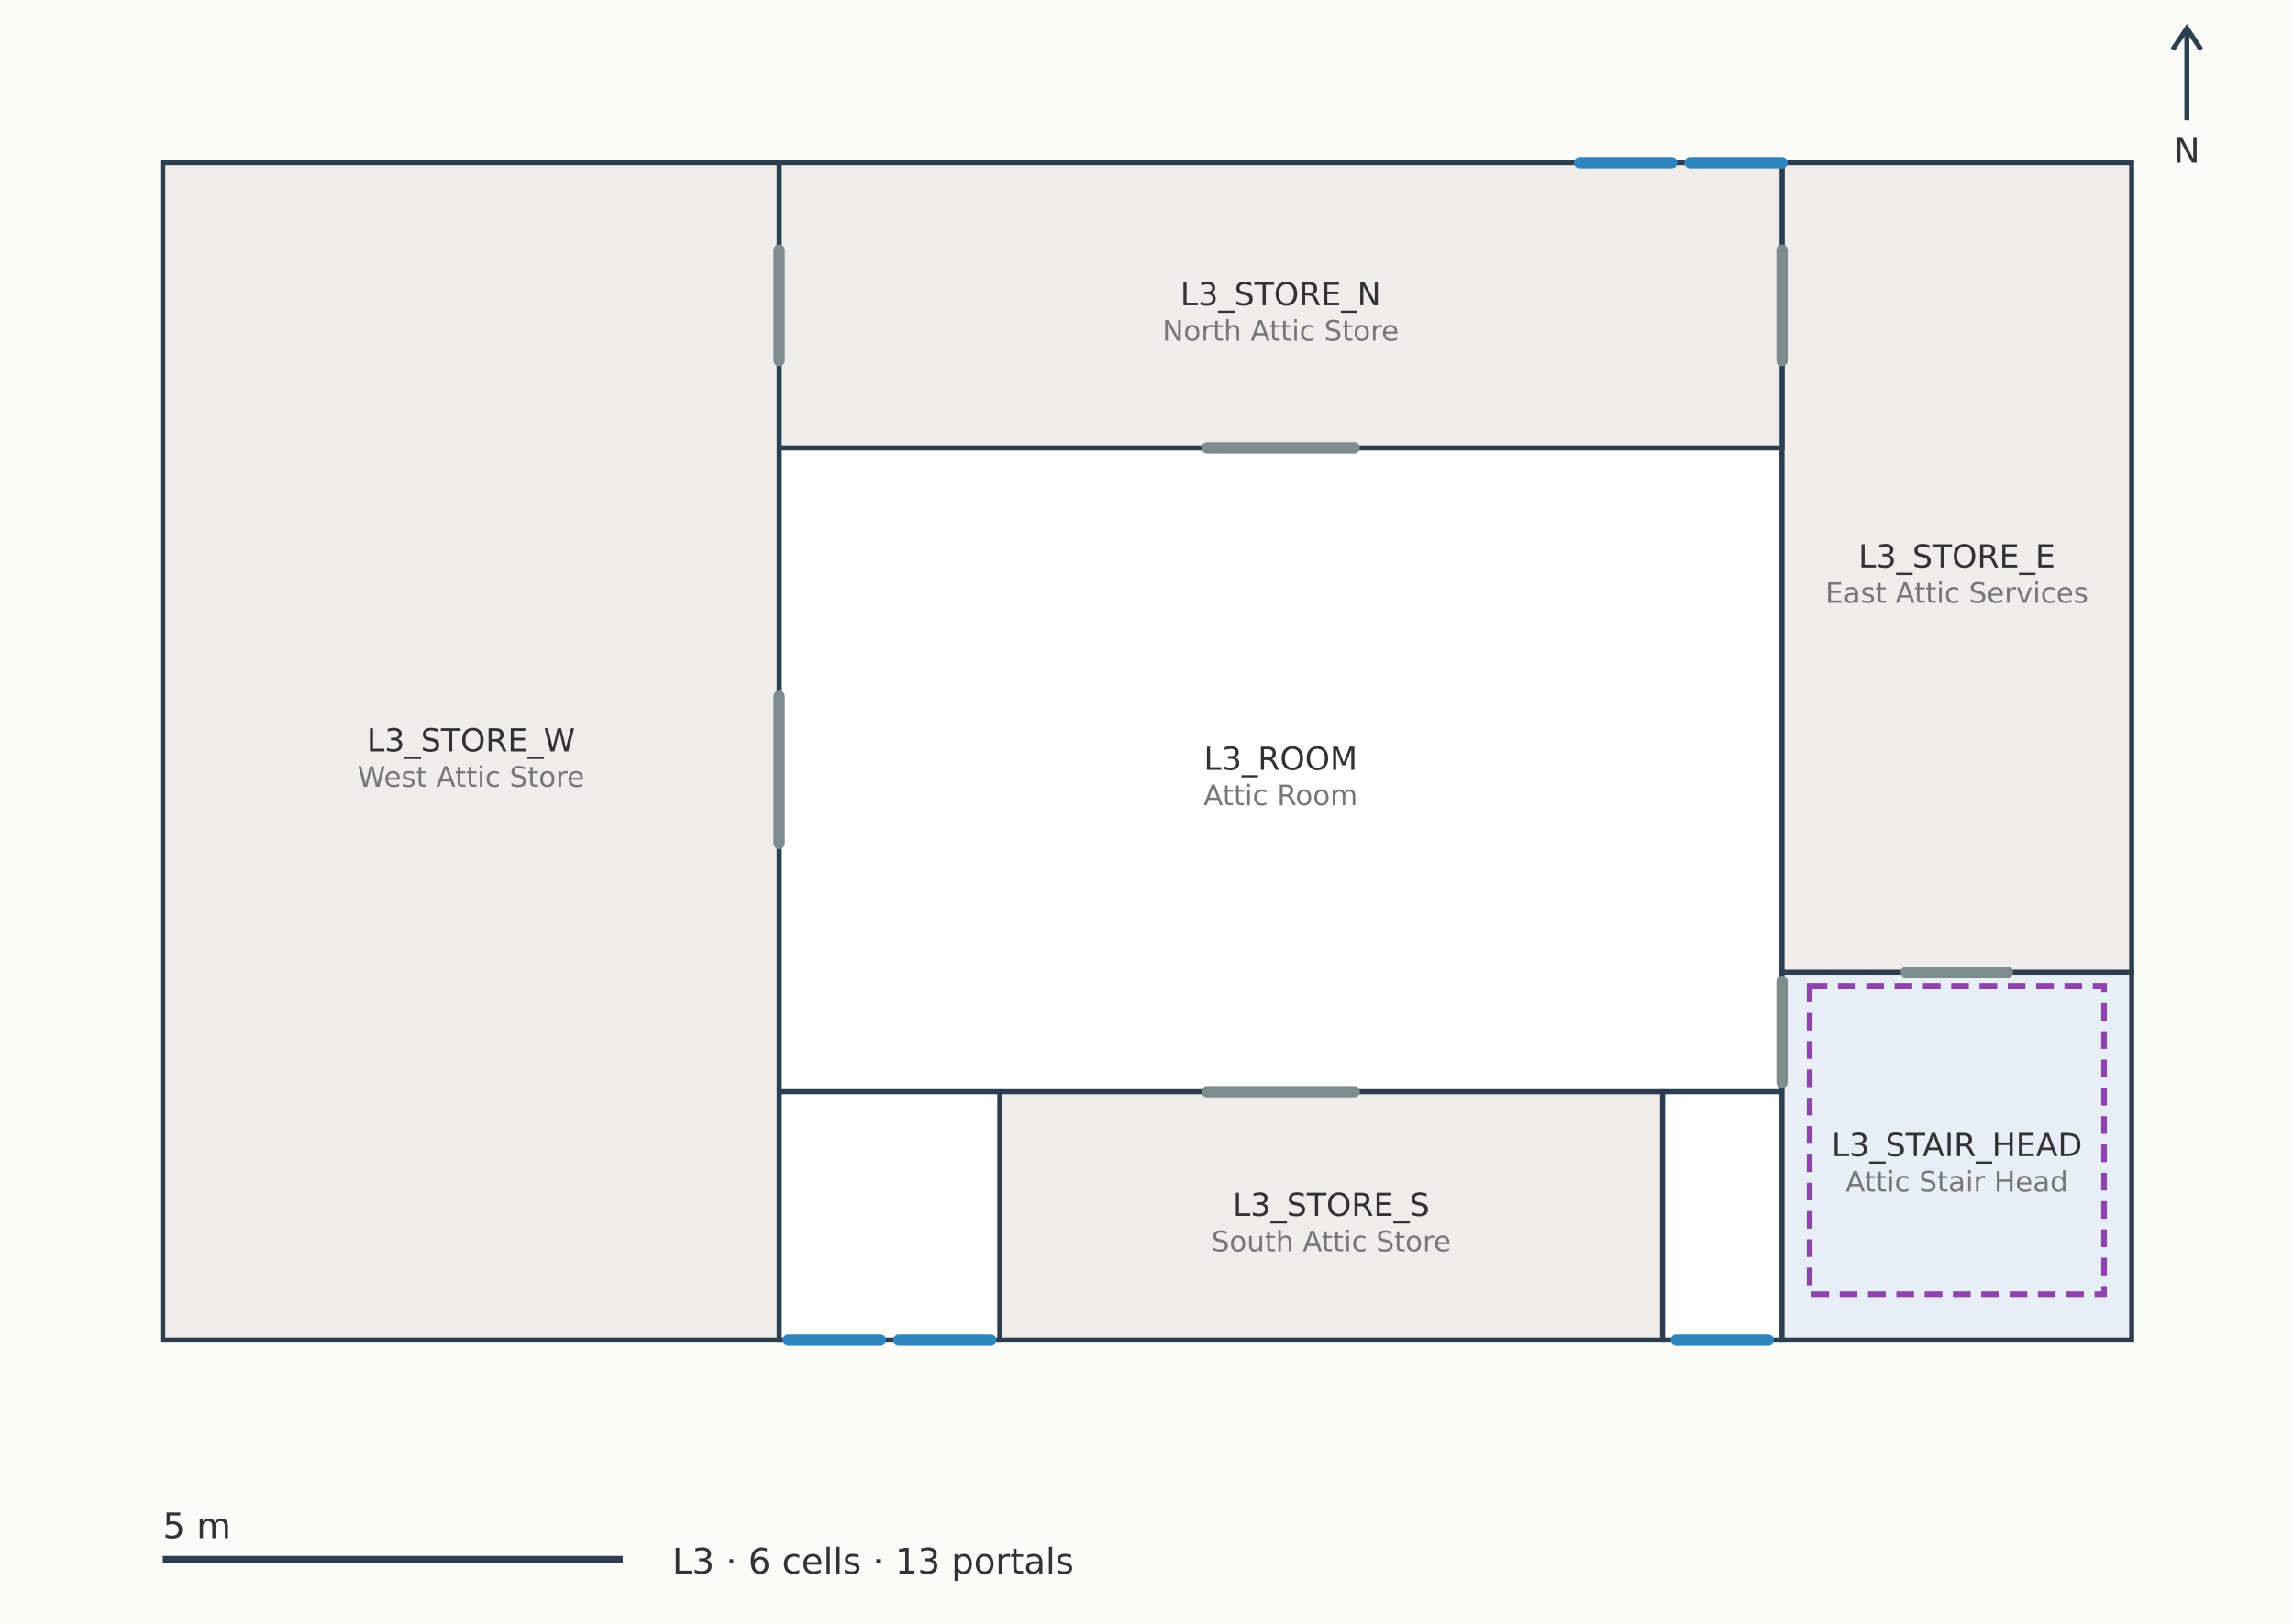
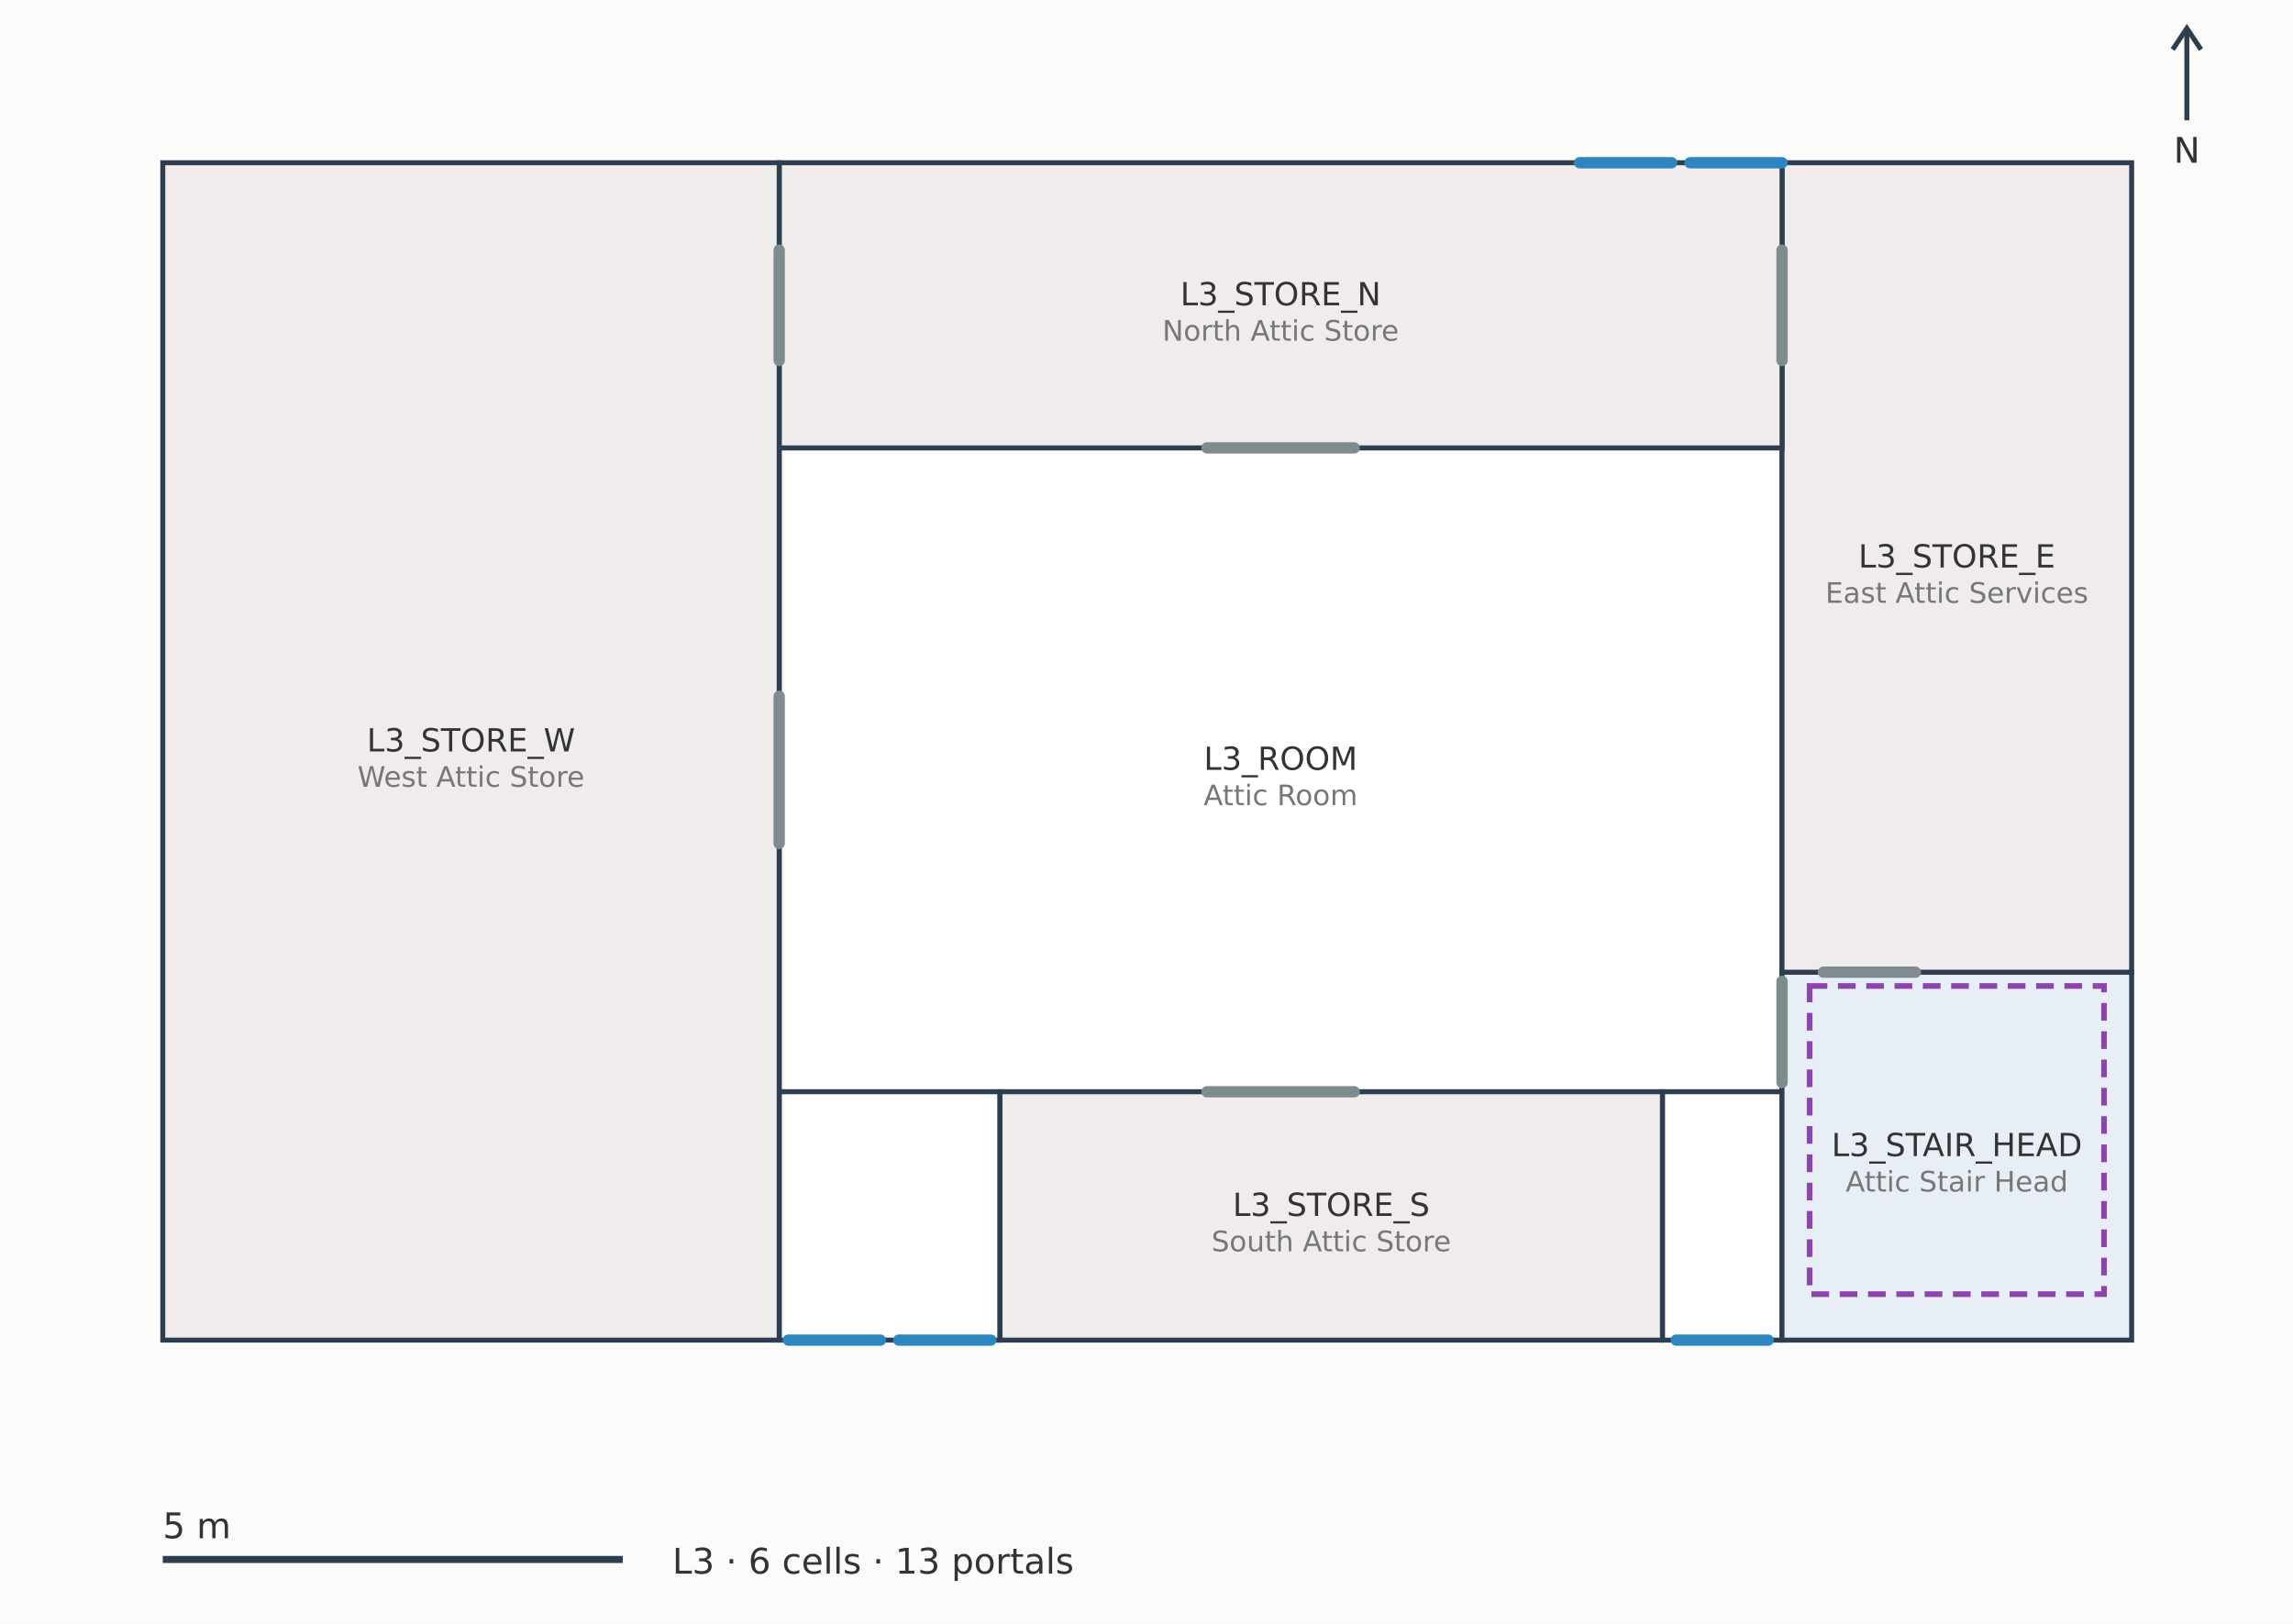
<svg xmlns="http://www.w3.org/2000/svg" width="648" height="459" viewBox="0 0 648 459" font-family="DejaVu Sans, sans-serif">
  <style>.id{font-size:9px;fill:#333}.name{font-size:8px;fill:#777}.key{font-size:10px;fill:#333}</style>
  <rect width="648" height="459" fill="#fbfbfa" />
  <rect x="220.2" y="126.6" width="283.4" height="182.0" fill="#ffffff" stroke="#2c3e50" stroke-width="1.4" />
  <text class="id" x="361.9" y="217.6" text-anchor="middle">L3_ROOM</text>
  <text class="name" x="361.9" y="227.6" text-anchor="middle">Attic Room</text>
  <rect x="220.2" y="308.6" width="62.4" height="70.2" fill="#ffffff" stroke="#2c3e50" stroke-width="1.4" />
  <rect x="469.8" y="308.6" width="33.8" height="70.2" fill="#ffffff" stroke="#2c3e50" stroke-width="1.4" />
  <rect x="503.6" y="274.8" width="98.8" height="104.0" fill="#e8eef6" stroke="#2c3e50" stroke-width="1.4" />
  <text class="id" x="553.0" y="326.8" text-anchor="middle">L3_STAIR_HEAD</text>
  <text class="name" x="553.0" y="336.8" text-anchor="middle">Attic Stair Head</text>
  <rect x="503.6" y="46.0" width="98.8" height="228.8" fill="#efeceb" stroke="#2c3e50" stroke-width="1.4" />
  <text class="id" x="553.0" y="160.4" text-anchor="middle">L3_STORE_E</text>
  <text class="name" x="553.0" y="170.4" text-anchor="middle">East Attic Services</text>
  <rect x="220.2" y="46.0" width="283.4" height="80.6" fill="#efeceb" stroke="#2c3e50" stroke-width="1.4" />
  <text class="id" x="361.9" y="86.3" text-anchor="middle">L3_STORE_N</text>
  <text class="name" x="361.9" y="96.3" text-anchor="middle">North Attic Store</text>
  <rect x="282.6" y="308.6" width="187.2" height="70.2" fill="#efeceb" stroke="#2c3e50" stroke-width="1.4" />
  <text class="id" x="376.2" y="343.7" text-anchor="middle">L3_STORE_S</text>
  <text class="name" x="376.2" y="353.7" text-anchor="middle">South Attic Store</text>
  <rect x="46.0" y="46.0" width="174.2" height="332.8" fill="#efeceb" stroke="#2c3e50" stroke-width="1.4" />
  <text class="id" x="133.1" y="212.4" text-anchor="middle">L3_STORE_W</text>
  <text class="name" x="133.1" y="222.4" text-anchor="middle">West Attic Store</text>
  <line x1="503.6" y1="277.4" x2="503.6" y2="306.0" stroke="#7f8c8d" stroke-width="3.2" stroke-linecap="round" />
  <line x1="341.1" y1="126.6" x2="382.7" y2="126.6" stroke="#7f8c8d" stroke-width="3.2" stroke-linecap="round" />
  <line x1="341.1" y1="308.6" x2="382.7" y2="308.6" stroke="#7f8c8d" stroke-width="3.2" stroke-linecap="round" />
  <line x1="220.2" y1="196.8" x2="220.2" y2="238.4" stroke="#7f8c8d" stroke-width="3.2" stroke-linecap="round" />
-   <line x1="538.7" y1="274.8" x2="567.3" y2="274.8" stroke="#7f8c8d" stroke-width="3.2" stroke-linecap="round" />
+   <line x1="515.3" y1="274.8" x2="541.3" y2="274.8" stroke="#7f8c8d" stroke-width="3.2" stroke-linecap="round" />
  <line x1="220.2" y1="70.7" x2="220.2" y2="101.9" stroke="#7f8c8d" stroke-width="3.2" stroke-linecap="round" />
  <line x1="503.6" y1="70.7" x2="503.6" y2="101.9" stroke="#7f8c8d" stroke-width="3.2" stroke-linecap="round" />
  <rect x="511.4" y="278.7" width="83.2" height="87.1" fill="none" stroke="#8e44ad" stroke-width="1.6" stroke-dasharray="5 3" />
  <line x1="222.8" y1="378.8" x2="248.8" y2="378.8" stroke="#2e86c1" stroke-width="3.2" stroke-linecap="round" />
  <line x1="254.0" y1="378.8" x2="280.0" y2="378.8" stroke="#2e86c1" stroke-width="3.2" stroke-linecap="round" />
  <line x1="473.7" y1="378.8" x2="499.7" y2="378.8" stroke="#2e86c1" stroke-width="3.2" stroke-linecap="round" />
  <line x1="446.4" y1="46.0" x2="472.4" y2="46.0" stroke="#2e86c1" stroke-width="3.2" stroke-linecap="round" />
  <line x1="477.6" y1="46.0" x2="503.6" y2="46.0" stroke="#2e86c1" stroke-width="3.2" stroke-linecap="round" />
  <g stroke="#2c3e50" stroke-width="1.4" fill="none">
    <line x1="618" y1="34" x2="618" y2="8" />
    <path d="M614 14 L618 8 L622 14" />
  </g>
  <text class="key" x="618" y="46" text-anchor="middle">N</text>
  <line x1="46.0" y1="440.8" x2="176.0" y2="440.8" stroke="#2c3e50" stroke-width="2" />
  <text class="key" x="46.0" y="434.8">5 m</text>
  <text class="key" x="190.0" y="444.8">L3 · 6 cells · 13 portals</text>
</svg>
